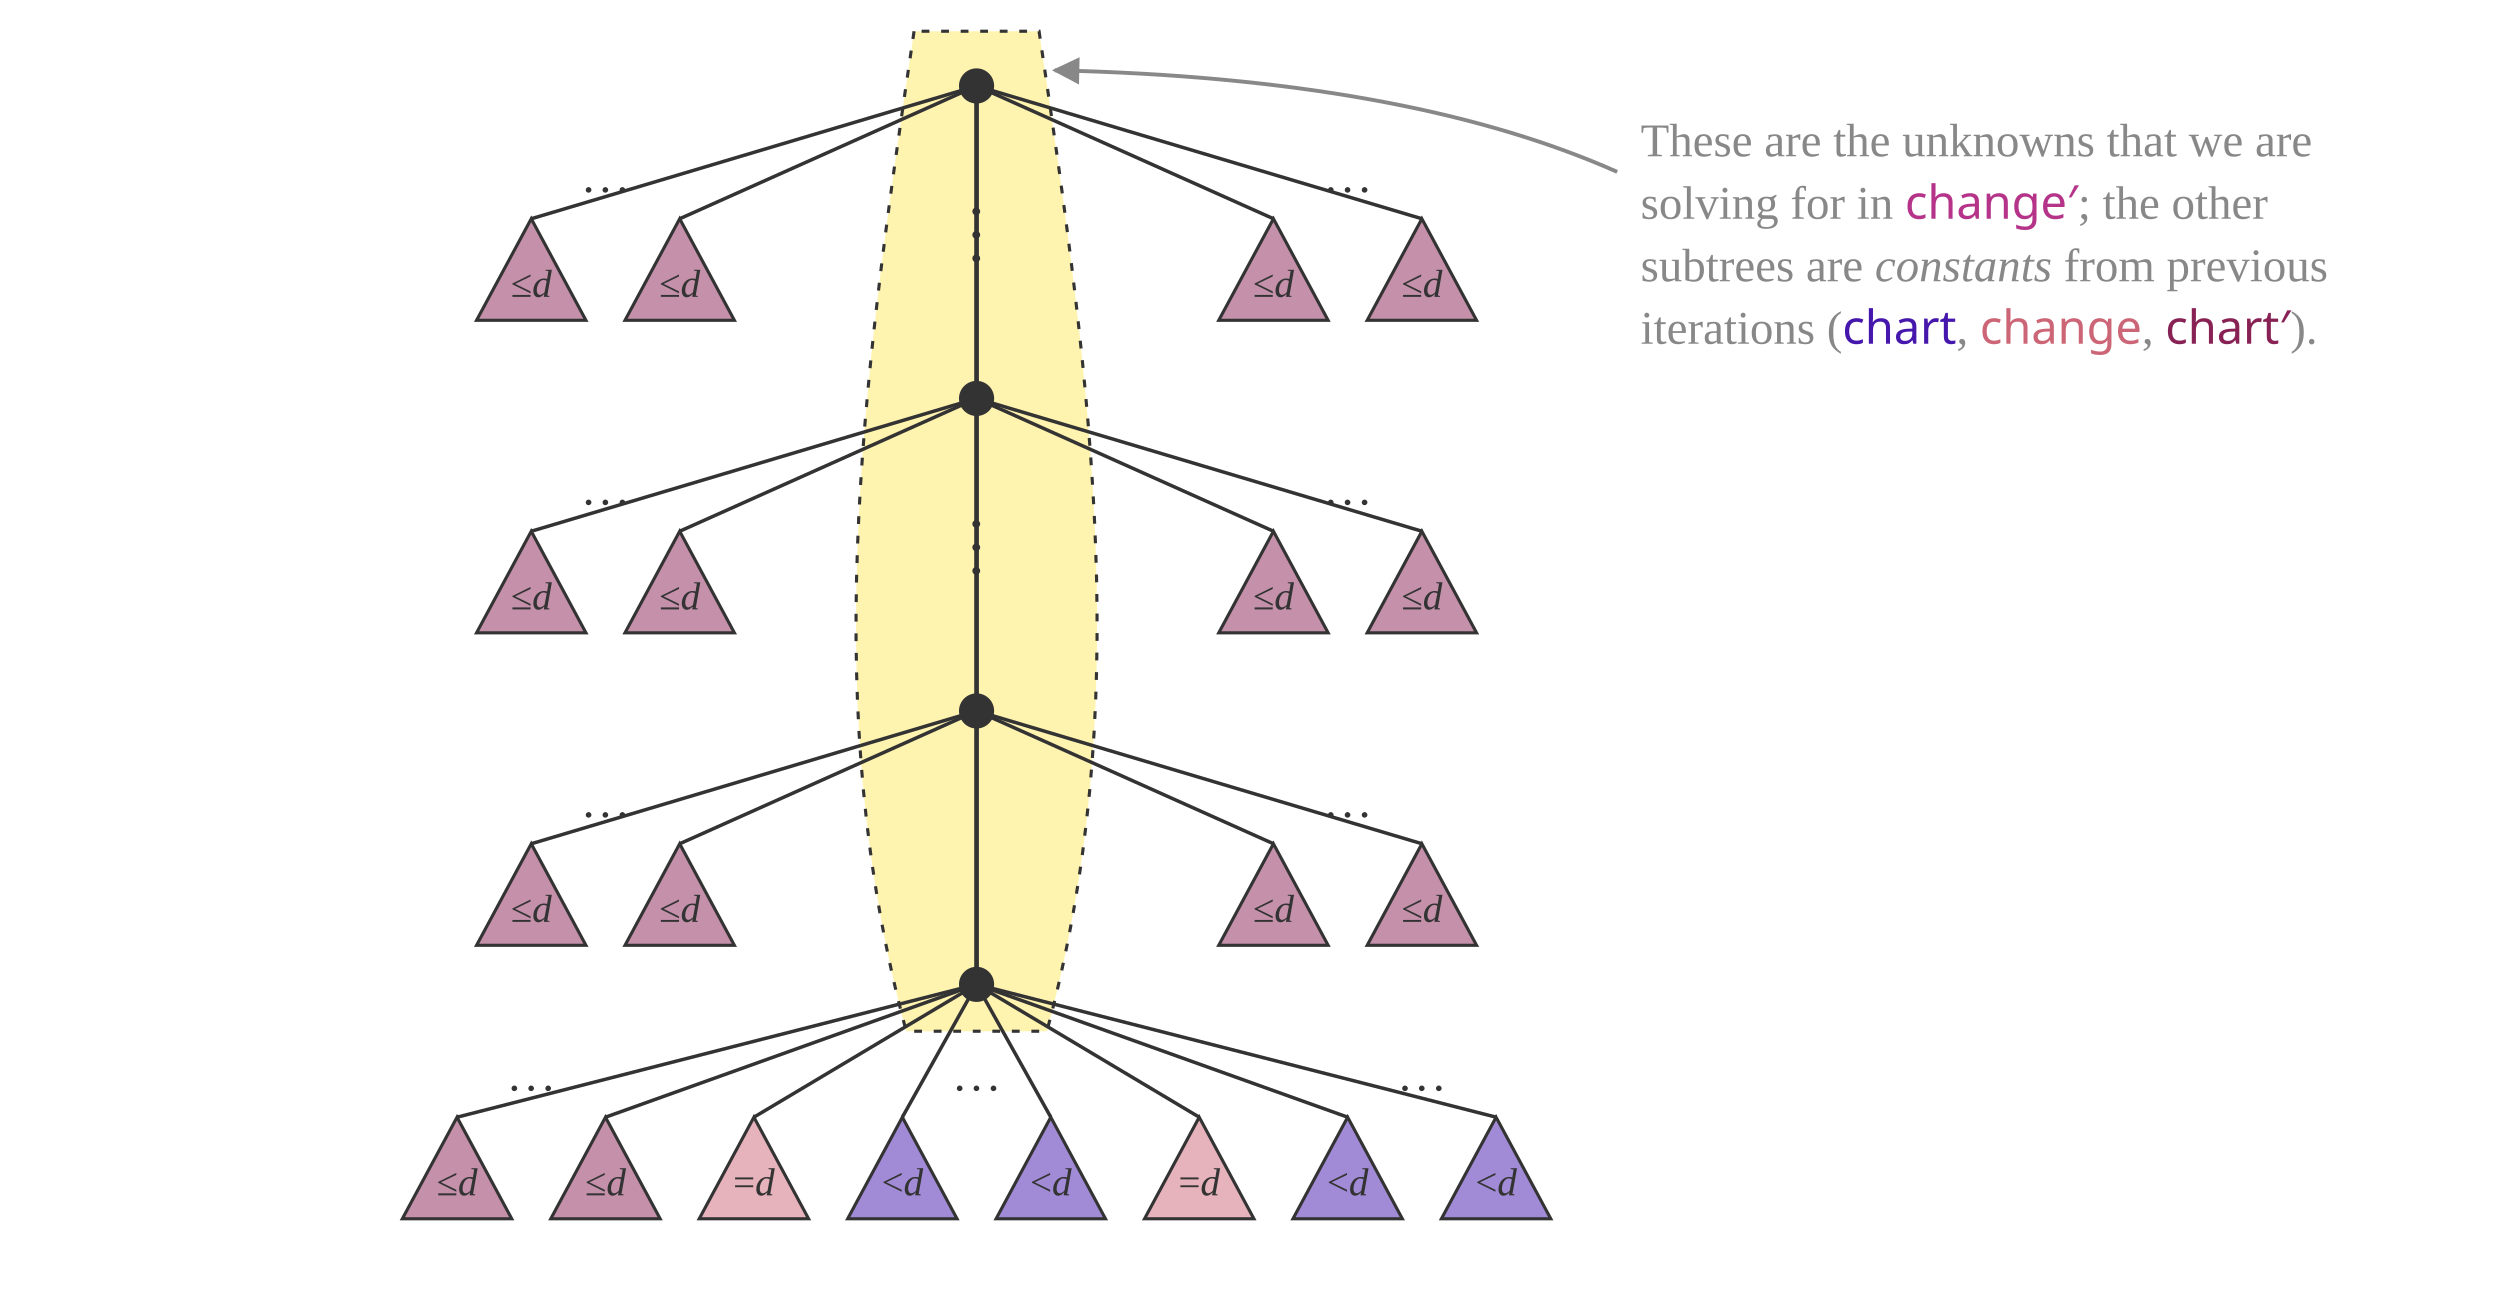
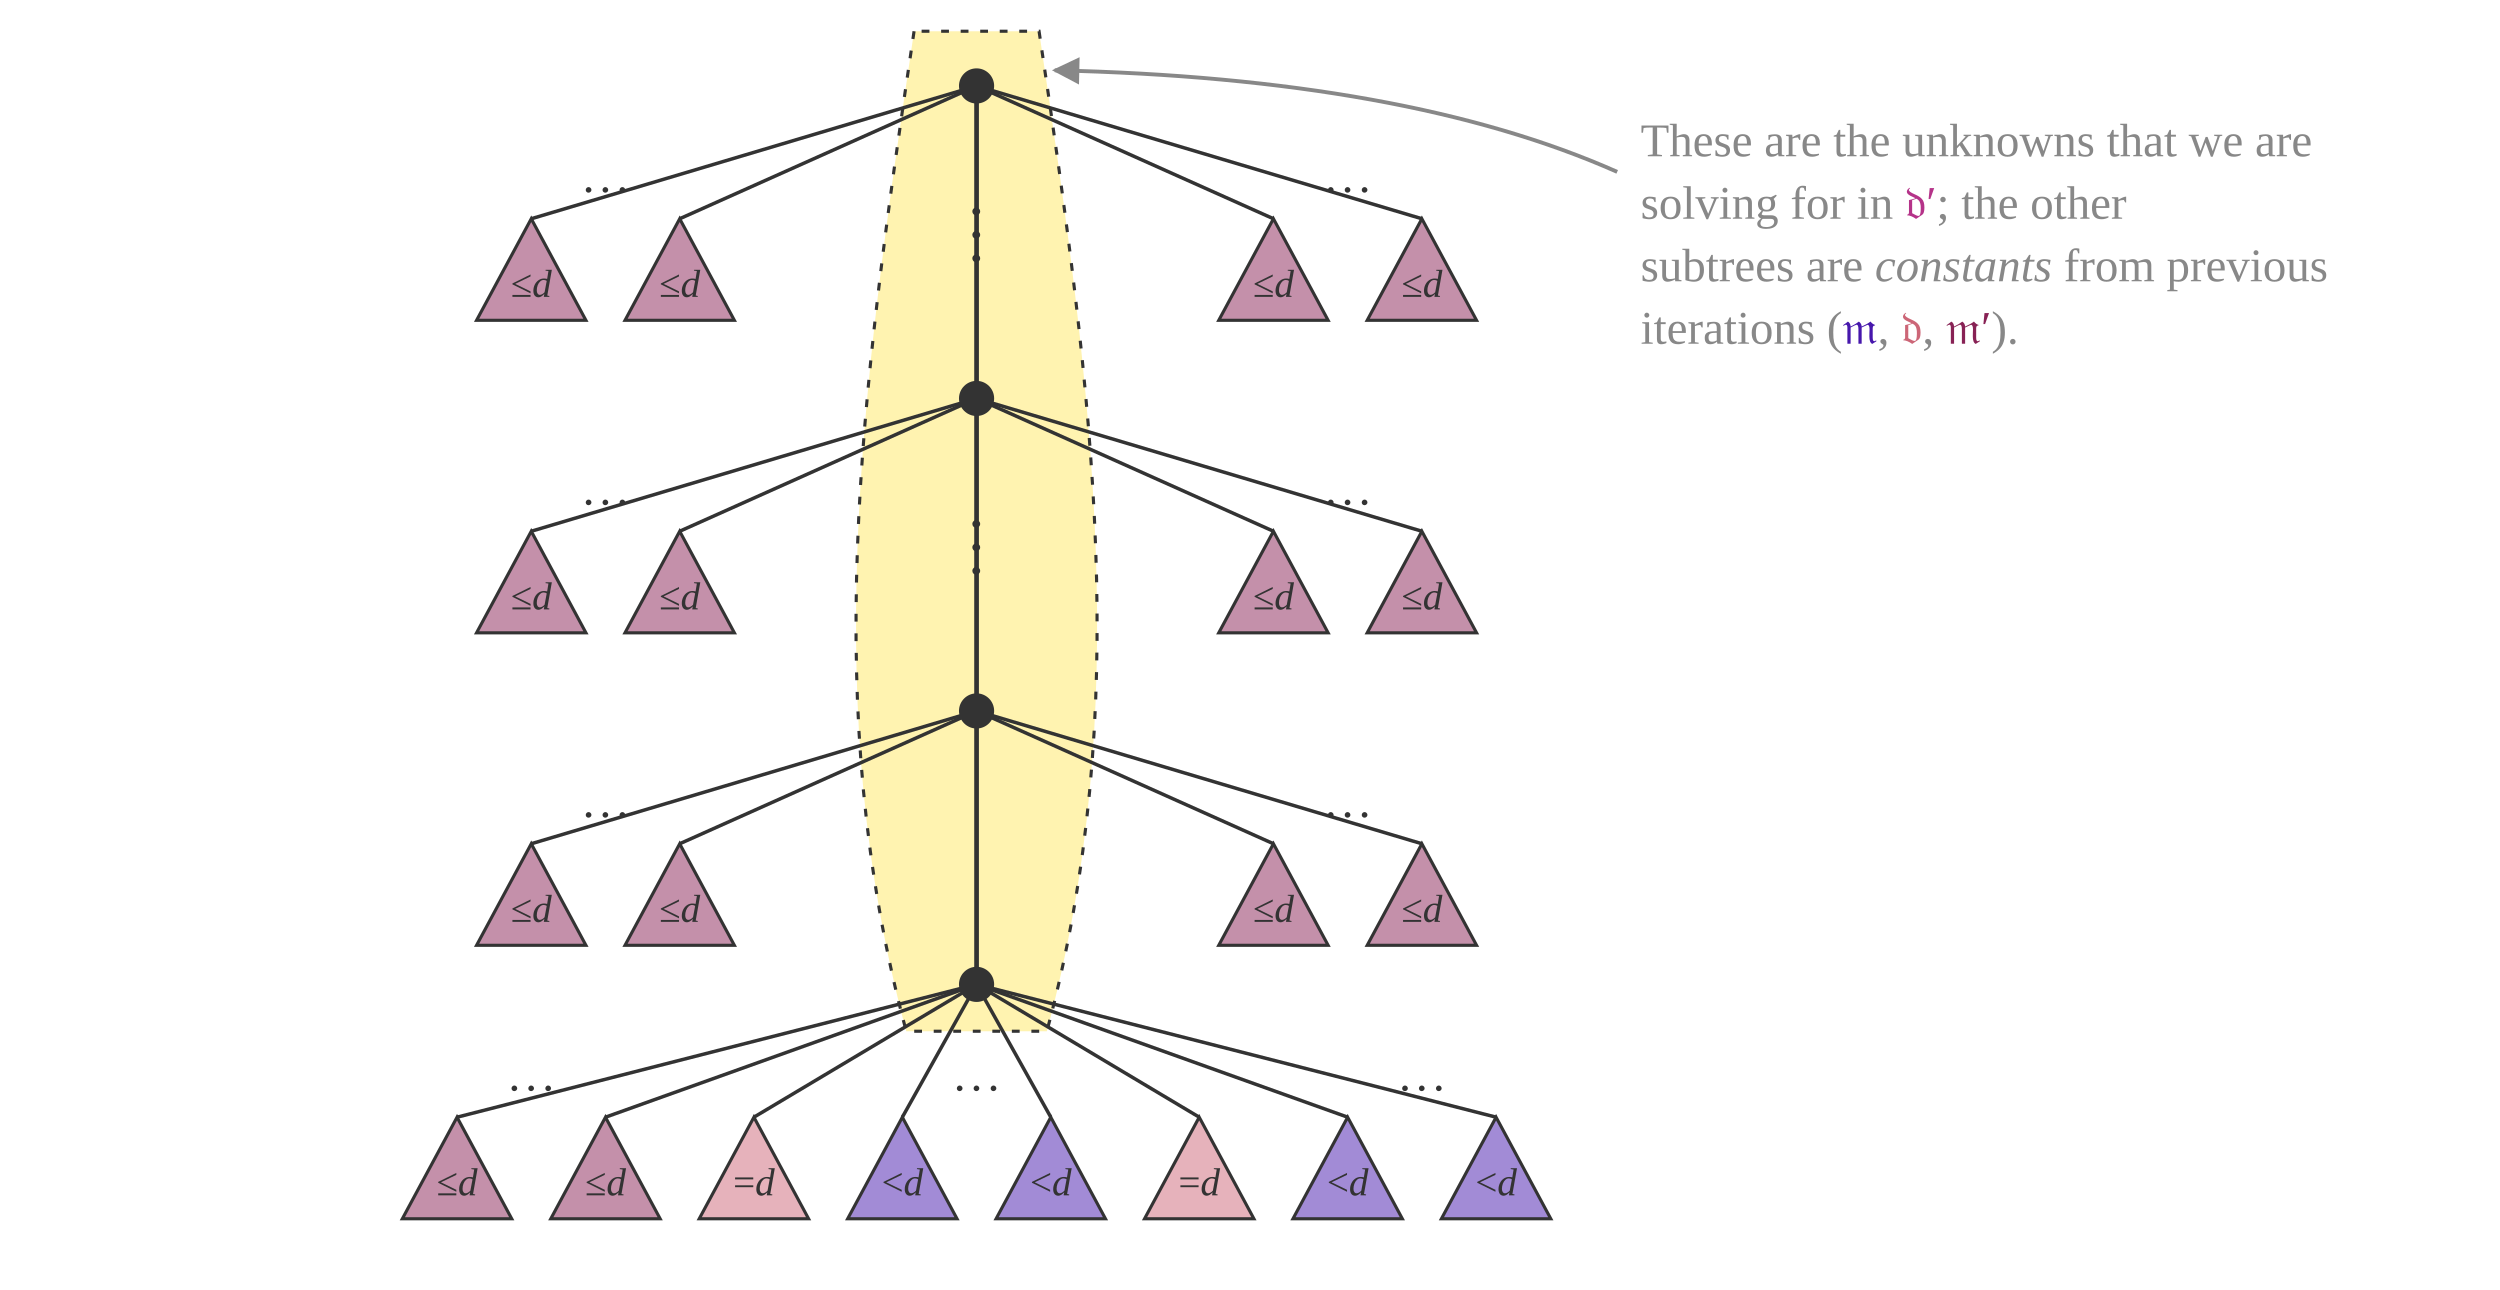
<svg xmlns="http://www.w3.org/2000/svg" viewBox="0 0 640 330" font-family="Georgia, 'Times New Roman', serif" role="img">
  <defs>
    <marker id="arrow" viewBox="0 0 10 10" refX="9" refY="5" markerWidth="7" markerHeight="7" orient="auto-start-reverse">
      <path d="M 0 0 L 10 5 L 0 10 z" fill="#888" />
    </marker>
  </defs>
  <path d="M 234 8 C 220 102, 210 182, 232 264 L 268 264 C 290 182, 280 102, 266 8 Z" fill="#fff3b0" stroke="#333" stroke-width="0.8" stroke-dasharray="2 3" />
  <line x1="250.0" y1="22.0" x2="136.0" y2="56.0" stroke="#333" stroke-width="0.9" />
  <polygon points="136.0,56.0 122.0,82.0 150.0,82.0" fill="#c490aa" stroke="#333" stroke-width="0.8" />
  <text x="136.0" y="76.0" font-size="10" fill="#333" text-anchor="middle">≤<tspan font-style="italic">d</tspan>
  </text>
  <line x1="250.0" y1="22.0" x2="174.0" y2="56.0" stroke="#333" stroke-width="0.9" />
  <polygon points="174.0,56.0 160.0,82.0 188.0,82.0" fill="#c490aa" stroke="#333" stroke-width="0.8" />
  <text x="174.0" y="76.0" font-size="10" fill="#333" text-anchor="middle">≤<tspan font-style="italic">d</tspan>
  </text>
  <line x1="250.0" y1="22.0" x2="326.0" y2="56.0" stroke="#333" stroke-width="0.9" />
  <polygon points="326.0,56.0 312.0,82.0 340.0,82.0" fill="#c490aa" stroke="#333" stroke-width="0.8" />
  <text x="326.0" y="76.0" font-size="10" fill="#333" text-anchor="middle">≤<tspan font-style="italic">d</tspan>
  </text>
  <line x1="250.0" y1="22.0" x2="364.0" y2="56.0" stroke="#333" stroke-width="0.9" />
  <polygon points="364.0,56.0 350.0,82.0 378.0,82.0" fill="#c490aa" stroke="#333" stroke-width="0.8" />
  <text x="364.0" y="76.0" font-size="10" fill="#333" text-anchor="middle">≤<tspan font-style="italic">d</tspan>
  </text>
  <text x="155.0" y="52.0" font-size="13" fill="#333" text-anchor="middle">⋯</text>
  <text x="345.0" y="52.0" font-size="13" fill="#333" text-anchor="middle">⋯</text>
  <line x1="250.0" y1="102.0" x2="136.0" y2="136.0" stroke="#333" stroke-width="0.9" />
  <polygon points="136.0,136.0 122.0,162.0 150.0,162.0" fill="#c490aa" stroke="#333" stroke-width="0.8" />
  <text x="136.0" y="156.0" font-size="10" fill="#333" text-anchor="middle">≤<tspan font-style="italic">d</tspan>
  </text>
  <line x1="250.0" y1="102.0" x2="174.0" y2="136.0" stroke="#333" stroke-width="0.9" />
  <polygon points="174.0,136.0 160.0,162.0 188.0,162.0" fill="#c490aa" stroke="#333" stroke-width="0.8" />
  <text x="174.0" y="156.0" font-size="10" fill="#333" text-anchor="middle">≤<tspan font-style="italic">d</tspan>
  </text>
  <line x1="250.0" y1="102.0" x2="326.0" y2="136.0" stroke="#333" stroke-width="0.9" />
  <polygon points="326.0,136.0 312.0,162.0 340.0,162.0" fill="#c490aa" stroke="#333" stroke-width="0.8" />
  <text x="326.0" y="156.0" font-size="10" fill="#333" text-anchor="middle">≤<tspan font-style="italic">d</tspan>
  </text>
  <line x1="250.0" y1="102.0" x2="364.0" y2="136.0" stroke="#333" stroke-width="0.9" />
  <polygon points="364.0,136.0 350.0,162.0 378.0,162.0" fill="#c490aa" stroke="#333" stroke-width="0.8" />
  <text x="364.0" y="156.0" font-size="10" fill="#333" text-anchor="middle">≤<tspan font-style="italic">d</tspan>
  </text>
  <text x="155.0" y="132.0" font-size="13" fill="#333" text-anchor="middle">⋯</text>
  <text x="345.0" y="132.0" font-size="13" fill="#333" text-anchor="middle">⋯</text>
  <line x1="250.0" y1="182.0" x2="136.0" y2="216.0" stroke="#333" stroke-width="0.9" />
  <polygon points="136.0,216.0 122.0,242.0 150.0,242.0" fill="#c490aa" stroke="#333" stroke-width="0.8" />
  <text x="136.0" y="236.0" font-size="10" fill="#333" text-anchor="middle">≤<tspan font-style="italic">d</tspan>
  </text>
  <line x1="250.0" y1="182.0" x2="174.0" y2="216.0" stroke="#333" stroke-width="0.9" />
  <polygon points="174.0,216.0 160.0,242.0 188.0,242.0" fill="#c490aa" stroke="#333" stroke-width="0.8" />
  <text x="174.0" y="236.0" font-size="10" fill="#333" text-anchor="middle">≤<tspan font-style="italic">d</tspan>
  </text>
  <line x1="250.0" y1="182.0" x2="326.0" y2="216.0" stroke="#333" stroke-width="0.9" />
  <polygon points="326.0,216.0 312.0,242.0 340.0,242.0" fill="#c490aa" stroke="#333" stroke-width="0.8" />
  <text x="326.0" y="236.0" font-size="10" fill="#333" text-anchor="middle">≤<tspan font-style="italic">d</tspan>
  </text>
  <line x1="250.0" y1="182.0" x2="364.0" y2="216.0" stroke="#333" stroke-width="0.9" />
  <polygon points="364.0,216.0 350.0,242.0 378.0,242.0" fill="#c490aa" stroke="#333" stroke-width="0.8" />
  <text x="364.0" y="236.0" font-size="10" fill="#333" text-anchor="middle">≤<tspan font-style="italic">d</tspan>
  </text>
  <text x="155.0" y="212.0" font-size="13" fill="#333" text-anchor="middle">⋯</text>
  <text x="345.0" y="212.0" font-size="13" fill="#333" text-anchor="middle">⋯</text>
  <line x1="250.0" y1="22.0" x2="250.0" y2="102.0" stroke="#333" stroke-width="1.2" />
  <text x="250.0" y="67.0" font-size="18" fill="#333" text-anchor="middle">⋮</text>
  <line x1="250.0" y1="102.0" x2="250.0" y2="182.0" stroke="#333" stroke-width="1.2" />
  <text x="250.0" y="147.0" font-size="18" fill="#333" text-anchor="middle">⋮</text>
  <line x1="250.0" y1="182.0" x2="250.0" y2="252.0" stroke="#333" stroke-width="1.2" />
  <line x1="250.0" y1="252.0" x2="117.0" y2="286.0" stroke="#333" stroke-width="0.9" />
  <polygon points="117.0,286.0 103.0,312.0 131.0,312.0" fill="#c490aa" stroke="#333" stroke-width="0.8" />
  <text x="117.0" y="306.0" font-size="10" fill="#333" text-anchor="middle">≤<tspan font-style="italic">d</tspan>
  </text>
  <line x1="250.0" y1="252.0" x2="155.0" y2="286.0" stroke="#333" stroke-width="0.9" />
  <polygon points="155.0,286.0 141.0,312.0 169.0,312.0" fill="#c490aa" stroke="#333" stroke-width="0.8" />
  <text x="155.0" y="306.0" font-size="10" fill="#333" text-anchor="middle">≤<tspan font-style="italic">d</tspan>
  </text>
  <line x1="250.0" y1="252.0" x2="193.0" y2="286.0" stroke="#333" stroke-width="0.9" />
  <polygon points="193.0,286.0 179.0,312.0 207.0,312.0" fill="#e6b2bb" stroke="#333" stroke-width="0.8" />
  <text x="193.0" y="306.0" font-size="10" fill="#333" text-anchor="middle">=<tspan font-style="italic">d</tspan>
  </text>
  <line x1="250.0" y1="252.0" x2="231.0" y2="286.0" stroke="#333" stroke-width="0.9" />
  <polygon points="231.0,286.0 217.0,312.0 245.0,312.0" fill="#a28bd6" stroke="#333" stroke-width="0.8" />
  <text x="231.0" y="306.0" font-size="10" fill="#333" text-anchor="middle">&lt;<tspan font-style="italic">d</tspan>
  </text>
  <line x1="250.0" y1="252.0" x2="269.0" y2="286.0" stroke="#333" stroke-width="0.9" />
  <polygon points="269.0,286.0 255.0,312.0 283.0,312.0" fill="#a28bd6" stroke="#333" stroke-width="0.8" />
  <text x="269.0" y="306.0" font-size="10" fill="#333" text-anchor="middle">&lt;<tspan font-style="italic">d</tspan>
  </text>
  <line x1="250.0" y1="252.0" x2="307.0" y2="286.0" stroke="#333" stroke-width="0.9" />
  <polygon points="307.0,286.0 293.0,312.0 321.0,312.0" fill="#e6b2bb" stroke="#333" stroke-width="0.8" />
  <text x="307.0" y="306.0" font-size="10" fill="#333" text-anchor="middle">=<tspan font-style="italic">d</tspan>
  </text>
  <line x1="250.0" y1="252.0" x2="345.0" y2="286.0" stroke="#333" stroke-width="0.9" />
  <polygon points="345.0,286.0 331.0,312.0 359.0,312.0" fill="#a28bd6" stroke="#333" stroke-width="0.8" />
  <text x="345.0" y="306.0" font-size="10" fill="#333" text-anchor="middle">&lt;<tspan font-style="italic">d</tspan>
  </text>
  <line x1="250.0" y1="252.0" x2="383.0" y2="286.0" stroke="#333" stroke-width="0.9" />
  <polygon points="383.0,286.0 369.0,312.0 397.0,312.0" fill="#a28bd6" stroke="#333" stroke-width="0.8" />
  <text x="383.0" y="306.0" font-size="10" fill="#333" text-anchor="middle">&lt;<tspan font-style="italic">d</tspan>
  </text>
  <text x="136.0" y="282.0" font-size="13" fill="#333" text-anchor="middle">⋯</text>
  <text x="250.0" y="282.0" font-size="13" fill="#333" text-anchor="middle">⋯</text>
  <text x="364.0" y="282.0" font-size="13" fill="#333" text-anchor="middle">⋯</text>
  <circle cx="250.0" cy="22.0" r="4.5" fill="#333" />
  <circle cx="250.0" cy="102.0" r="4.5" fill="#333" />
  <circle cx="250.0" cy="182.0" r="4.5" fill="#333" />
  <circle cx="250.0" cy="252.0" r="4.5" fill="#333" />
  <text x="420.0" y="40.0" font-size="12" fill="#888" text-anchor="start">These are the unknowns that we are</text>
-   <text x="420.0" y="56.0" font-size="12" fill="#888" text-anchor="start">solving for in <tspan font-family="sans-serif" fill="#b53389">change′</tspan>; the other</text>
+   <text x="420.0" y="56.0" font-size="12" fill="#888" text-anchor="start">solving for in <tspan fill="#b53389">𝔡′</tspan>; the other</text>
  <text x="420.0" y="72.0" font-size="12" fill="#888" text-anchor="start">subtrees are <tspan font-style="italic">constants</tspan> from previous</text>
-   <text x="420.0" y="88.0" font-size="12" fill="#888" text-anchor="start">iterations (<tspan font-family="sans-serif" fill="#4617ac">chart</tspan>, <tspan font-family="sans-serif" fill="#CC6677">change</tspan>, <tspan font-family="sans-serif" fill="#882255">chart′</tspan>).</text>
+   <text x="420.0" y="88.0" font-size="12" fill="#888" text-anchor="start">iterations (<tspan fill="#4617ac">𝔪</tspan>, <tspan fill="#CC6677">𝔡</tspan>, <tspan fill="#882255">𝔪′</tspan>).</text>
  <path d="M 414 44 Q 360 20 270 18" fill="none" stroke="#888" stroke-width="1" marker-end="url(#arrow)" />
</svg>
